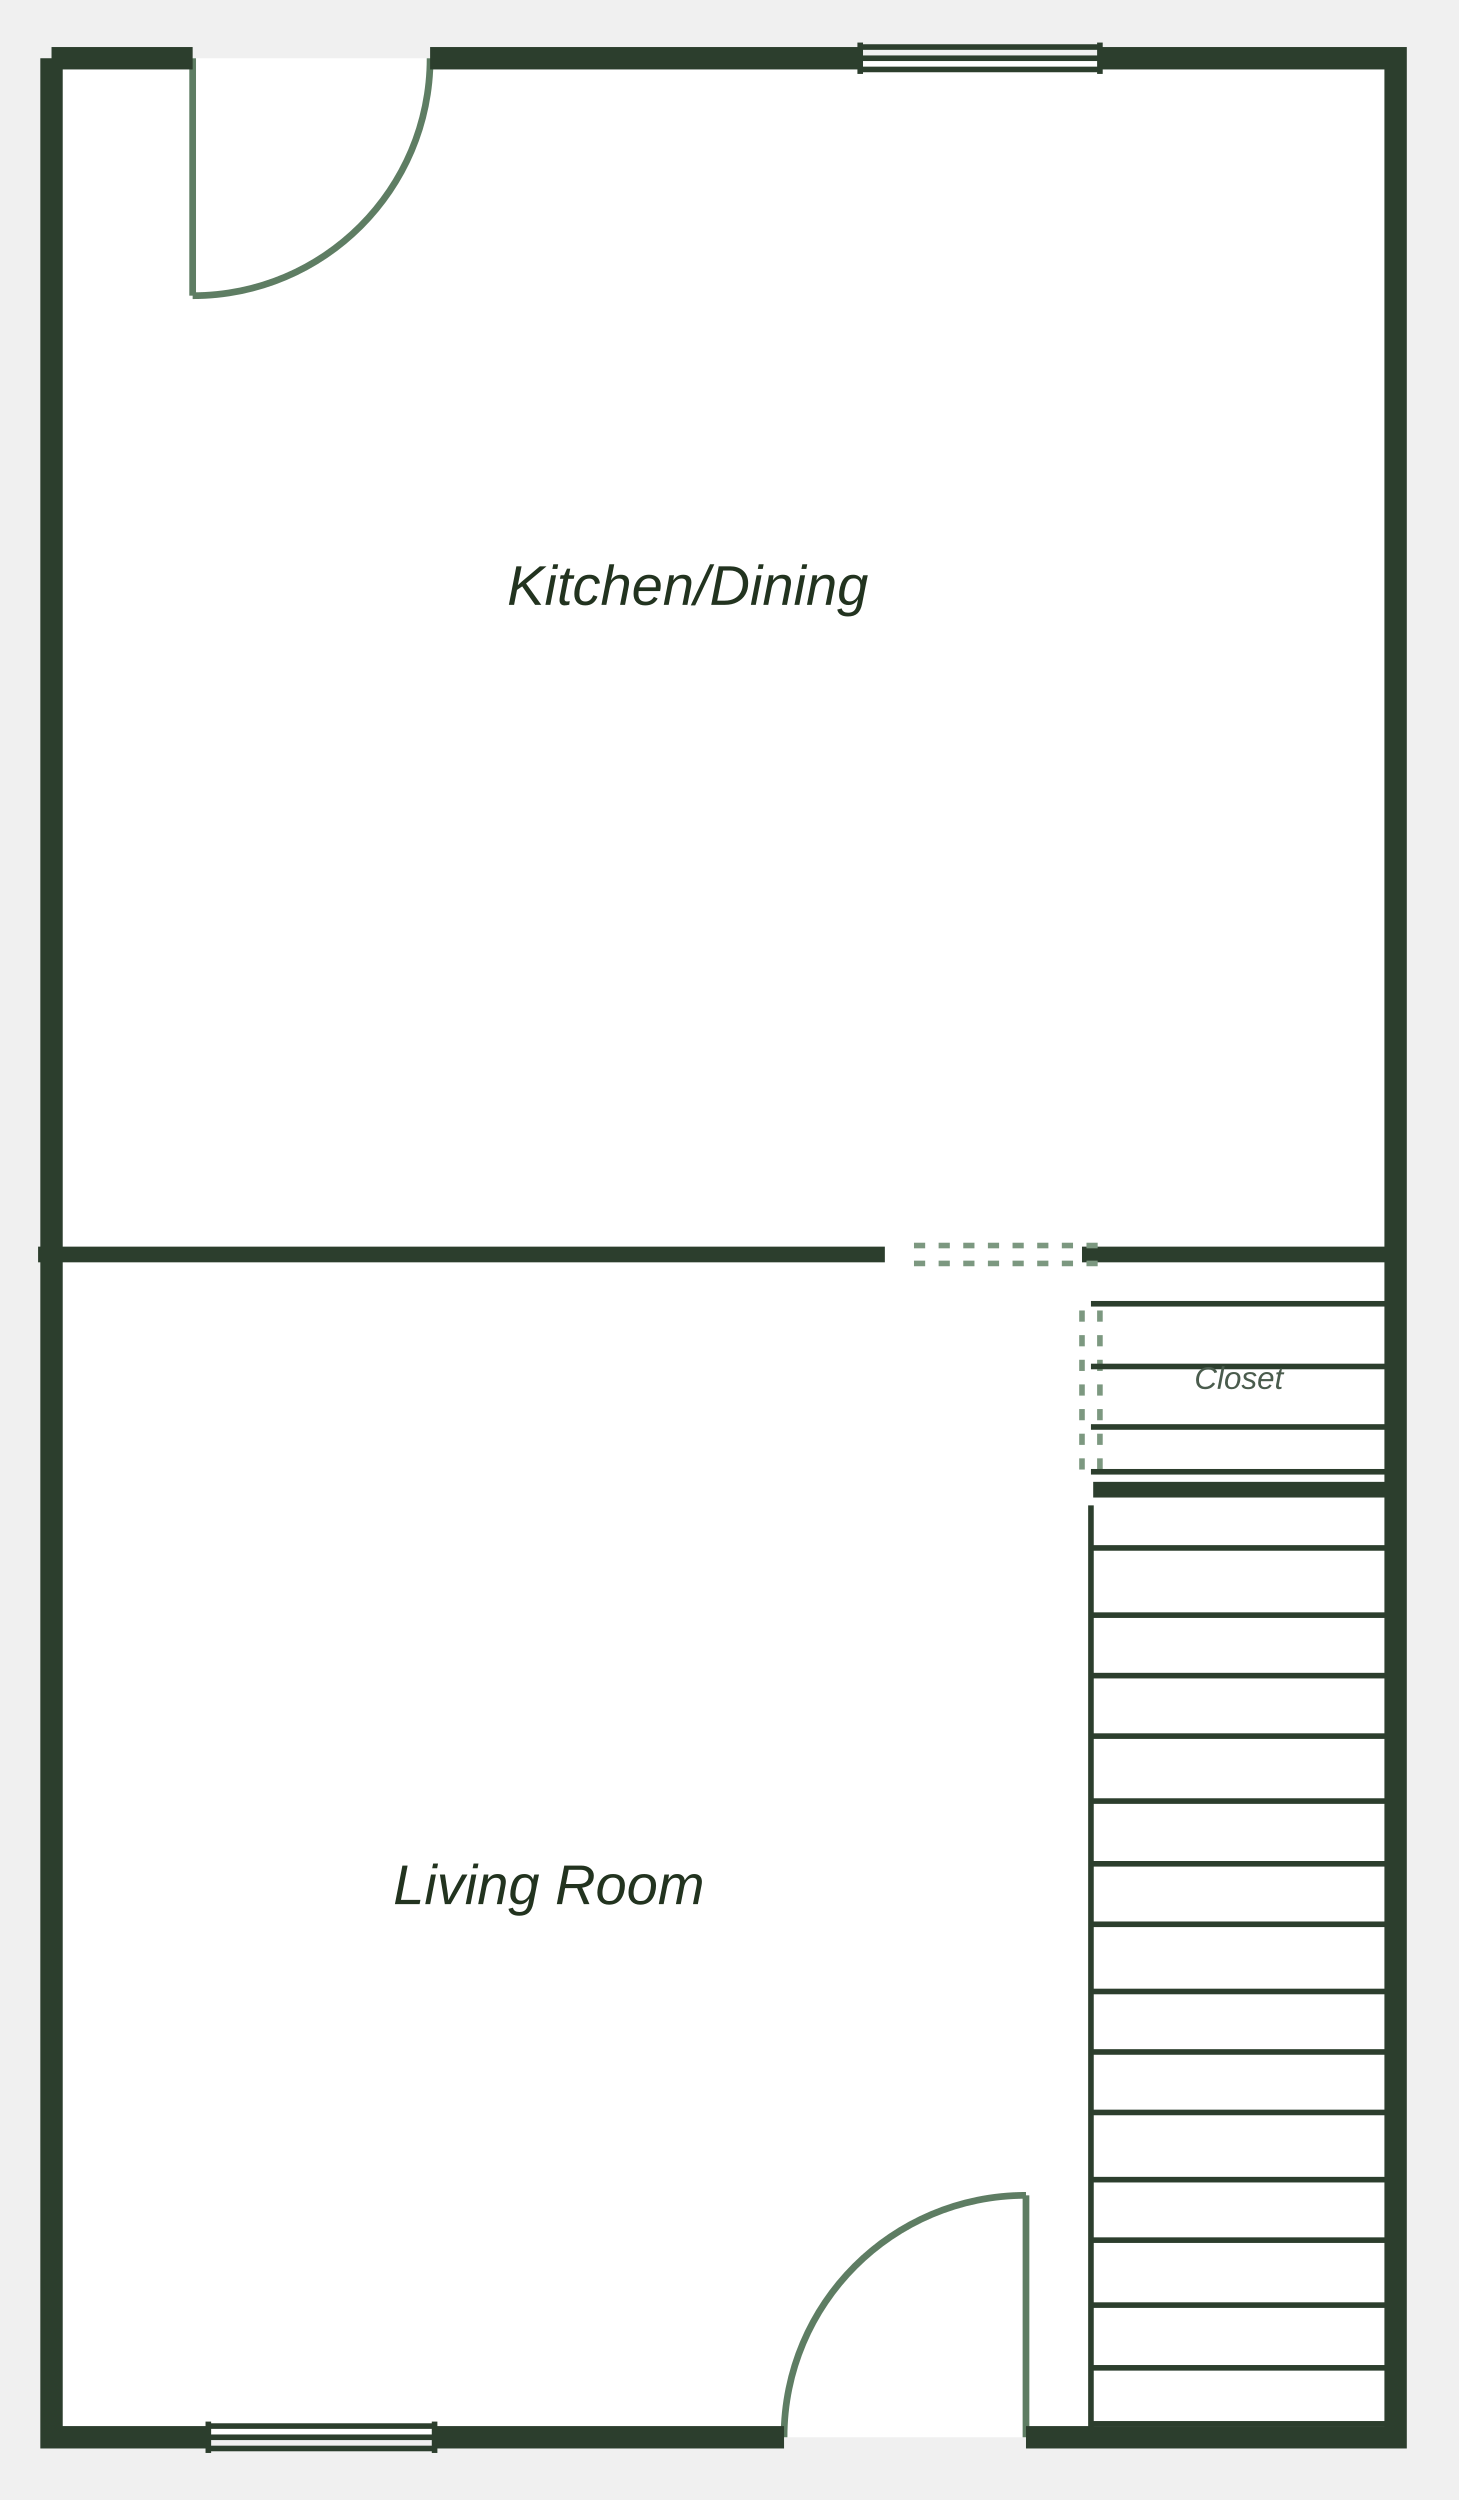
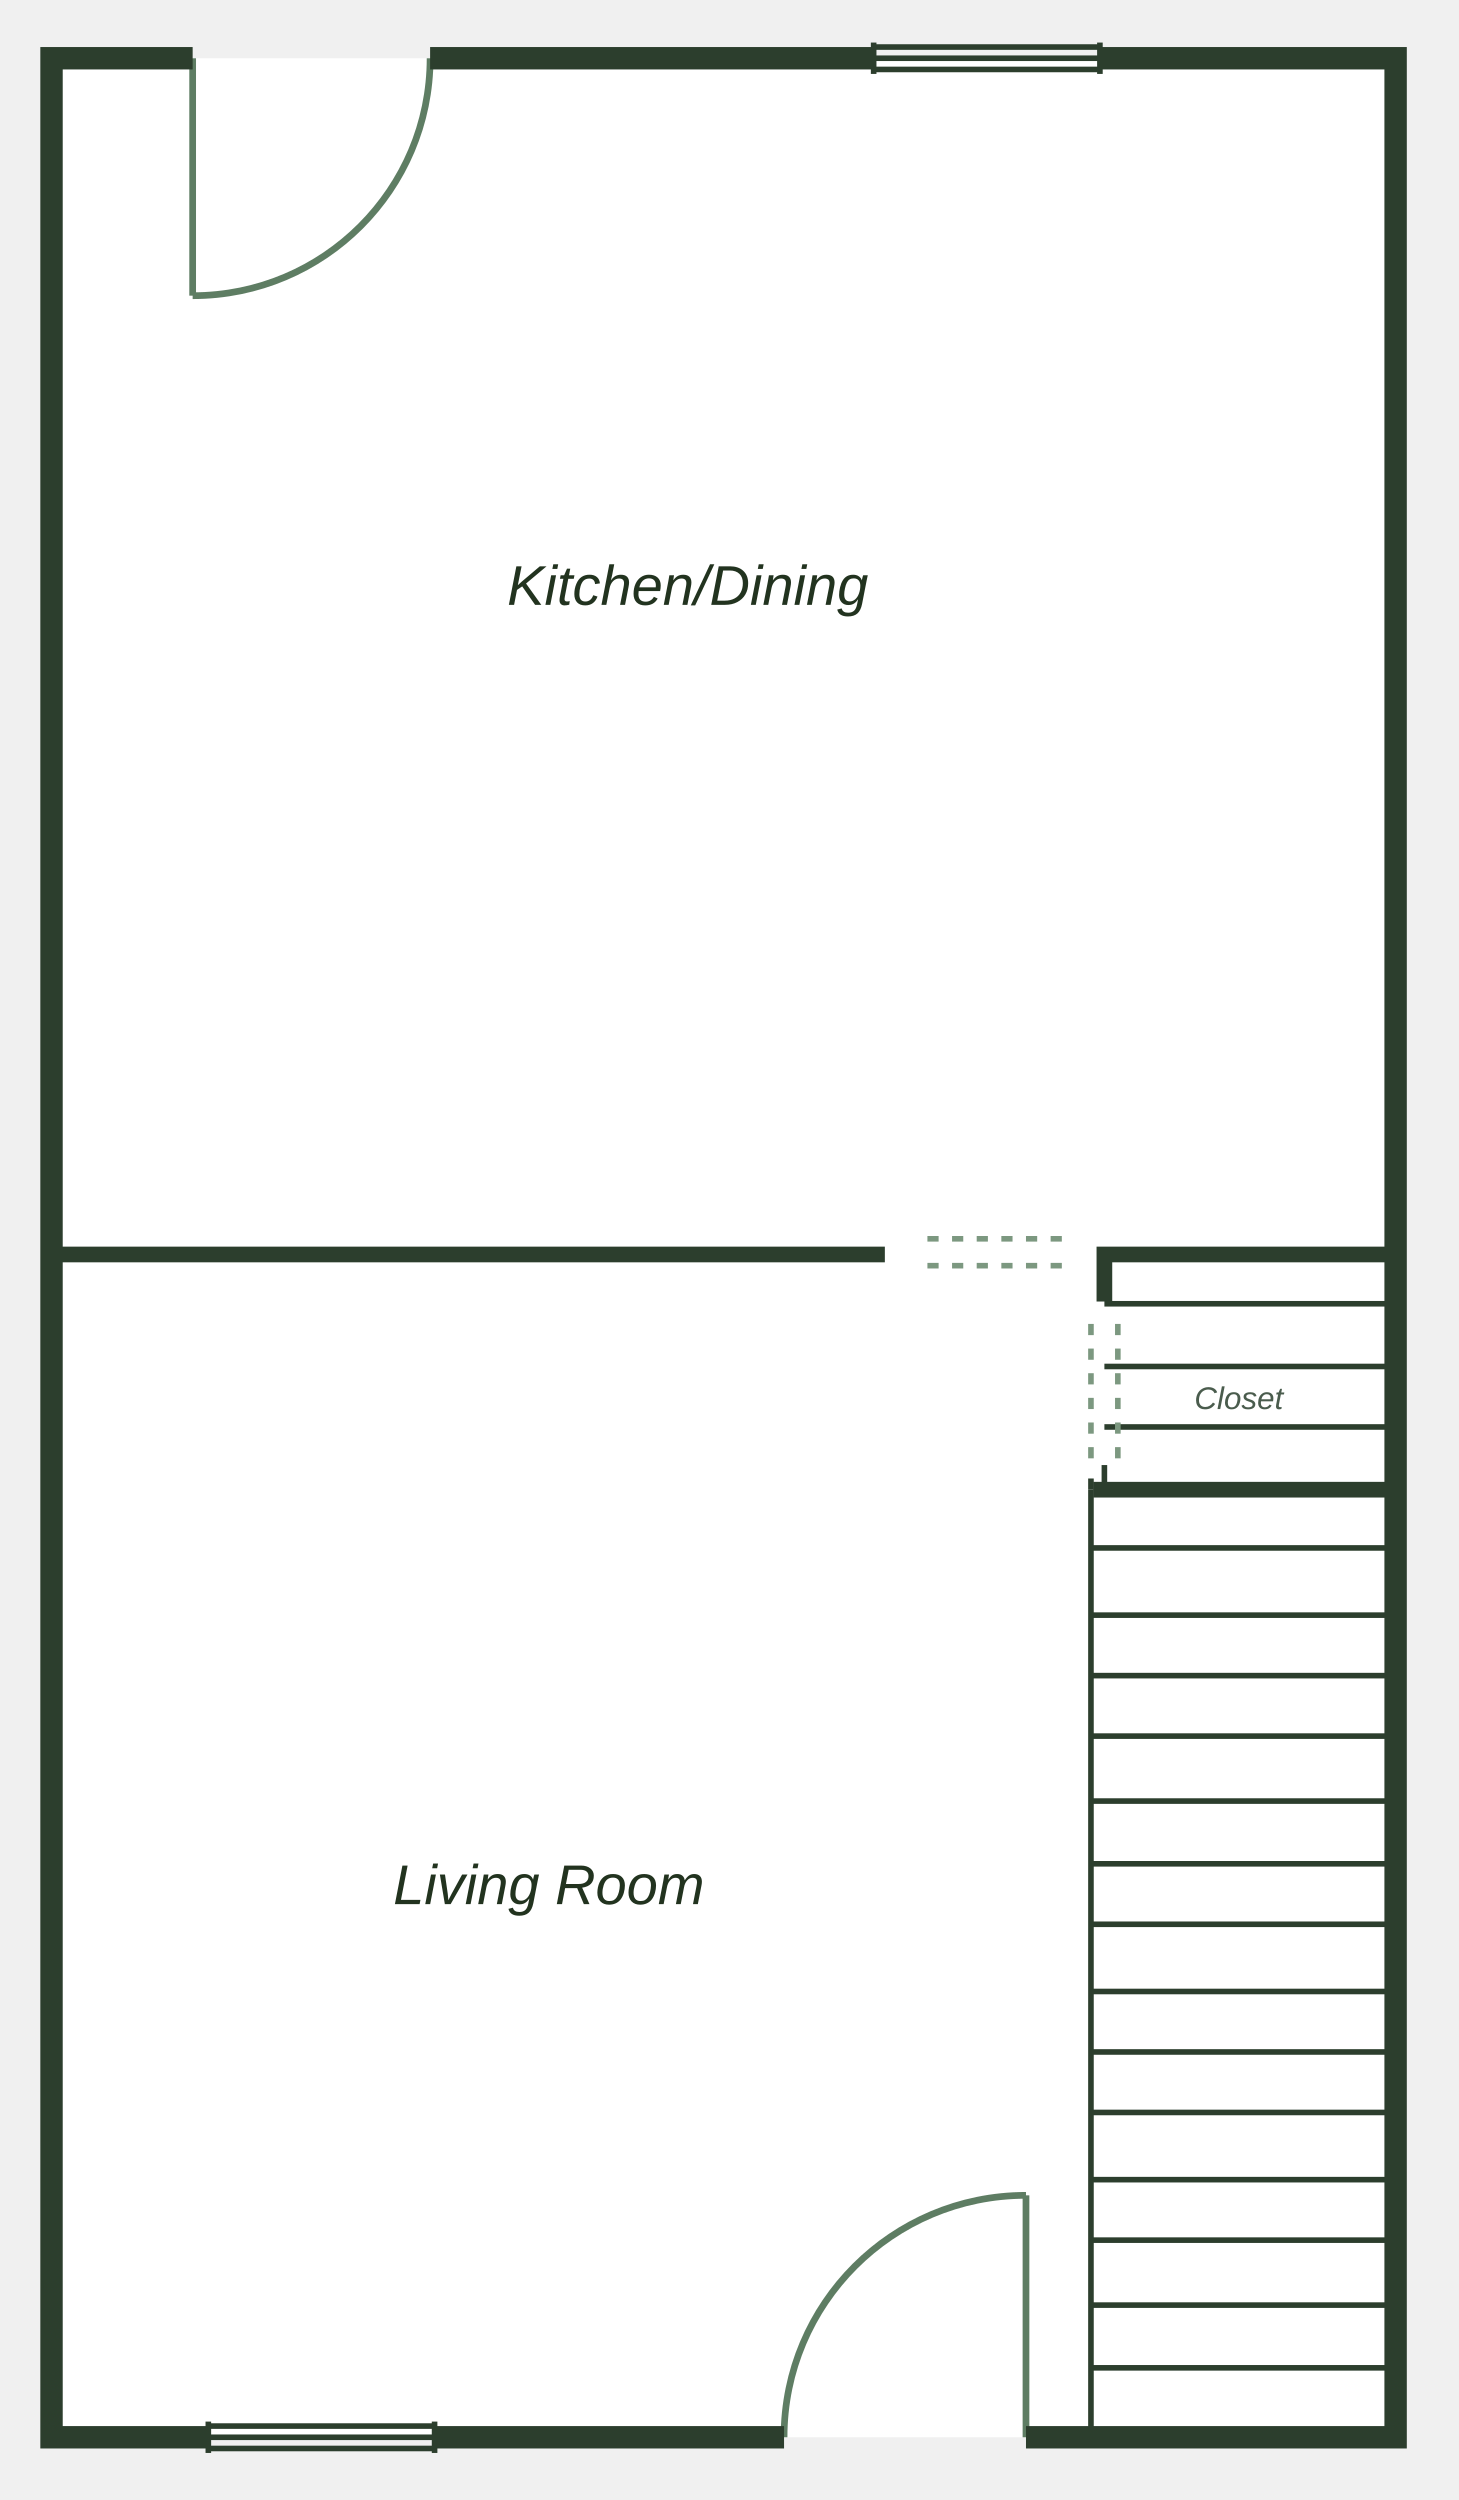
<svg xmlns="http://www.w3.org/2000/svg" width="651" height="1116" viewBox="0 0 651 1116" preserveAspectRatio="xMidYMid meet" role="img" aria-label="Leonardtown Village two-bedroom townhouse first-floor plan">
  <defs>
    <style>
    .fp{fill:#FFFFFF}
    .w{fill:none;stroke:#2C3E2D;stroke-width:7;stroke-linecap:butt}
    .wo{fill:none;stroke:#2C3E2D;stroke-width:10;stroke-linecap:butt}
    .d{fill:none;stroke:#7C9880;stroke-width:2.5;stroke-dasharray:5 6}
    .arc{fill:none;stroke:#5E7D63;stroke-width:3}
    .win{fill:none;stroke:#2C3E2D;stroke-width:2.5}
    .st{fill:none;stroke:#2C3E2D;stroke-width:2.5}
    .rm{fill:#22331F;font-family:'Helvetica Neue',Arial,sans-serif;font-size:25px;font-style:italic;text-anchor:middle}
    .cl{fill:#4A5C4D;font-family:'Helvetica Neue',Arial,sans-serif;font-size:18px;font-style:italic;text-anchor:middle}
    .sm{fill:#4A5C4D;font-family:'Helvetica Neue',Arial,sans-serif;font-size:14px;font-style:italic;text-anchor:middle}
  </style>
  </defs>
  <rect class="fp" x="23" y="26" width="600" height="1062" />
-   <path class="w" d="M17,560 H395 M483,560 H621 M488,665 H624" />
-   <path class="d" d="M408,556 H491 M408,564 H491 M483,585 V659 M491,585 V659" />
-   <path class="arc" d="M86,26 V132 M86,132 A106,106 0 0 0 192,26" />
-   <path class="win" d="M384,21 H491 M384,26 H491 M384,31 H491 M384,19 V33 M491,19 V33" />
+   <path class="w" d="M23,560 L395,560 M623,560 L493,560 L493,581 M488,665 L623,665" />
+   <path class="arc" d="M86,26 V132 M192,26 A106,106 0 0 1 86,132" />
+   <path class="win" d="M390,21 H491 M390,26 H491 M390,31 H491 M390,19 V33 M491,19 V33" />
  <path class="win" d="M93,1083 H194 M93,1088 H194 M93,1093 H194 M93,1081 V1095 M194,1081 V1095" />
  <path class="arc" d="M458,1088 V980 M350,1088 A108,108 0 0 1 458,980" />
-   <path class="st" d="M487,582 H623 M487,610 H623 M487,637 H623 M487,657 H623" />
-   <path class="st" d="M487,672 V1085 M623,672 V1085 M487,691 H623 M487,721 H623 M487,748 H623 M487,775 H623 M487,804 H623 M487,832 H623 M487,859 H623 M487,889 H623 M487,916 H623 M487,943 H623 M487,973 H623 M487,1000 H623 M487,1029 H623 M487,1057 H623 M487,1082 H623" />
-   <path class="wo" d="M23,26 H86 M192,26 H384 M491,26 H623 V1088 H458 M350,1088 H194 M93,1088 H23 V26" />
+   <path class="st" d="M493,560 V568 M493,654 V665 M623,560 V568 M623,654 V665 M493,582 H623 M493,610 H623 M493,637 H623" />
+   <path class="st" d="M487,665 V1088 M623,665 V1088 M487,691 H623 M487,721 H623 M487,748 H623 M487,775 H623 M487,804 H623 M487,832 H623 M487,859 H623 M487,889 H623 M487,916 H623 M487,943 H623 M487,973 H623 M487,1000 H623 M487,1029 H623 M487,1057 H623" />
+   <path class="d" d="M487.0,591 V653" />
+   <path class="d" d="M499.0,591 V653" />
+   <path class="d" d="M414,553.0 H477" />
+   <path class="d" d="M414,565.0 H476" />
+   <path class="st" d="M487,660 V665" />
+   <path class="wo" d="M23,26 H86 M192,26 H390 M491,26 H623 V1088 H458 M350,1088 H194 M93,1088 H23 V26 H33" />
  <text class="rm" x="307" y="270">Kitchen/Dining</text>
  <text class="rm" x="245" y="850">Living Room</text>
-   <text class="sm" x="553" y="620">Closet</text>
+   <text class="sm" x="553" y="629">Closet</text>
</svg>
